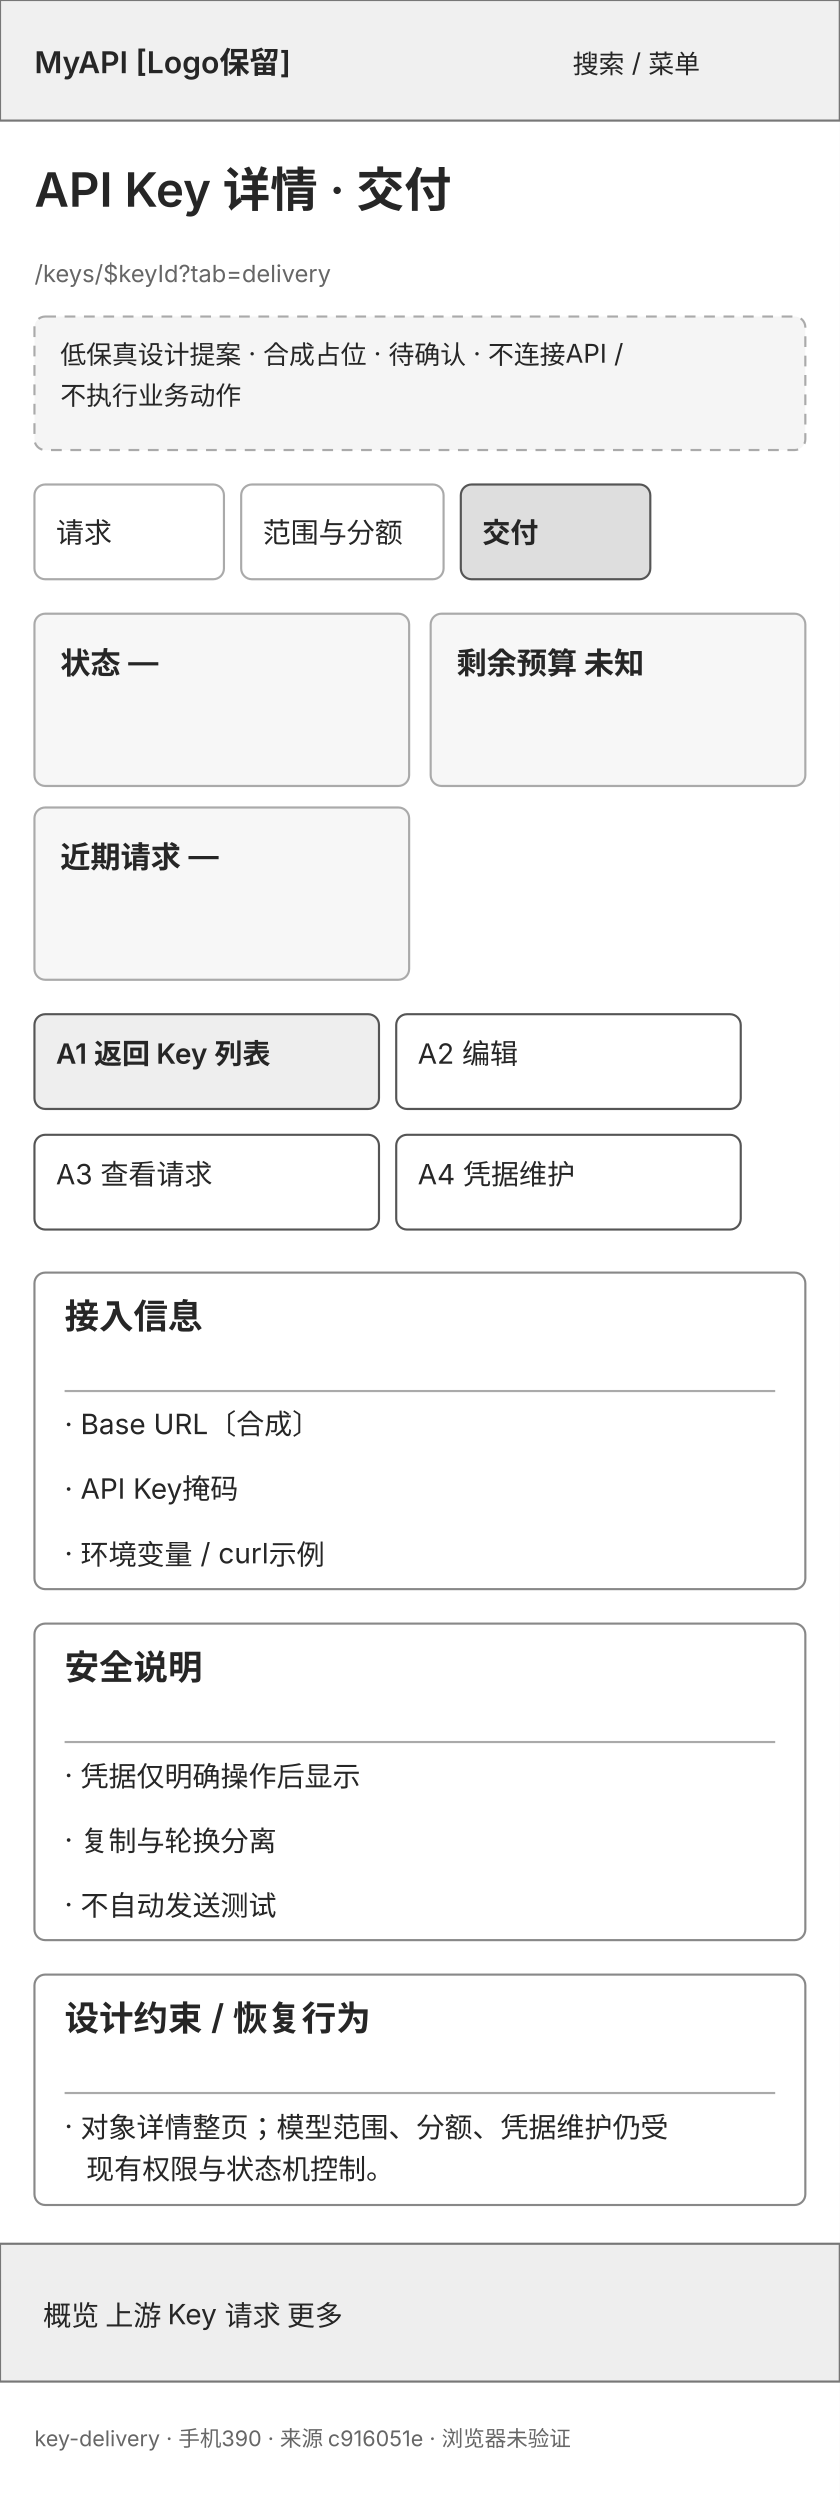
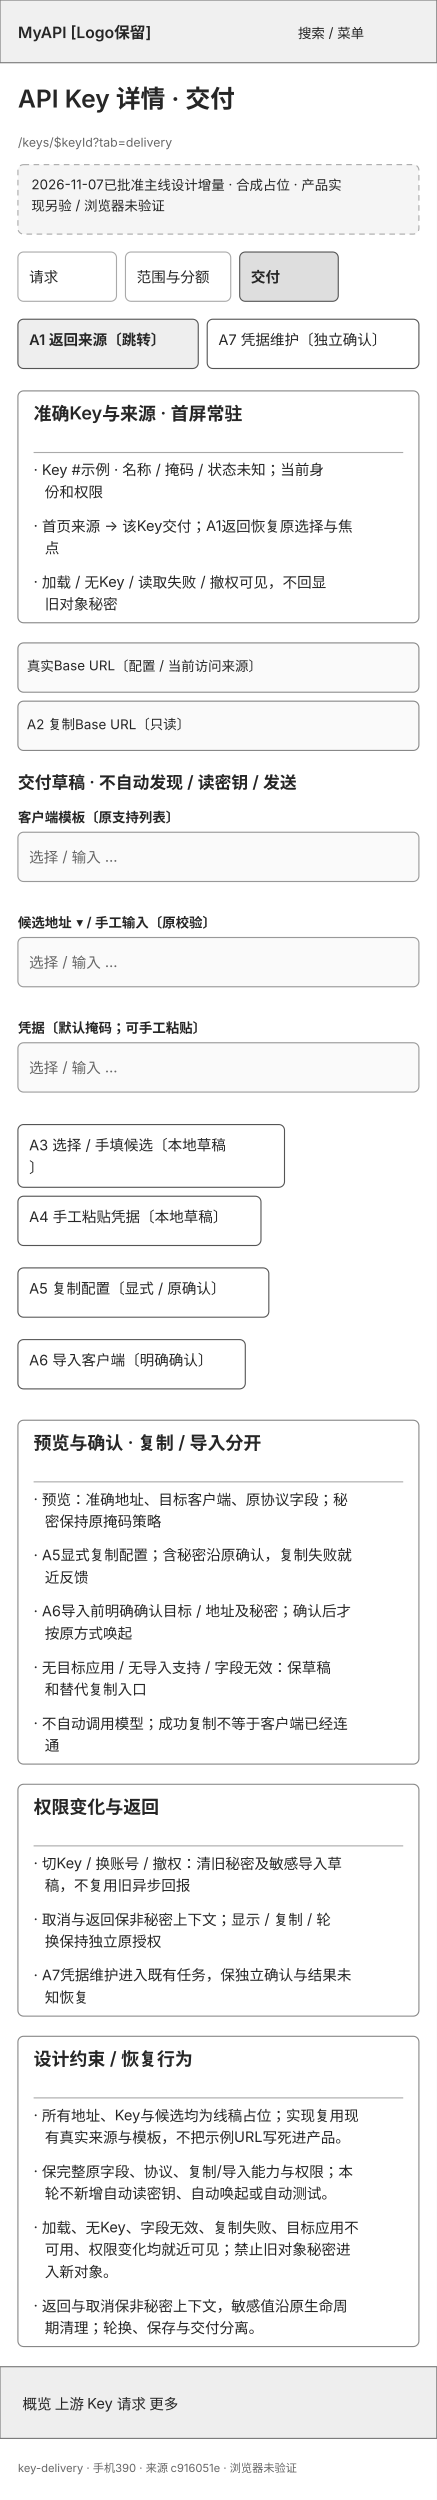
- <svg xmlns="http://www.w3.org/2000/svg" width="390" height="1161" viewBox="0 0 390 1161" role="img" aria-labelledby="title desc">
+ <svg xmlns="http://www.w3.org/2000/svg" width="390" height="2232" viewBox="0 0 390 2232" role="img" aria-labelledby="title desc">
  <rect width="100%" height="100%" fill="#ffffff" />
  <g font-family="system-ui, -apple-system, BlinkMacSystemFont, sans-serif">
    <rect x="0" y="0" width="390" height="56" rx="0" fill="#f0f0f0" stroke="#777777" />
    <text x="16" y="34" font-size="14" font-weight="600" fill="#262626">MyAPI  [Logo保留]</text>
    <text x="266" y="34" font-size="12" font-weight="normal" fill="#262626">搜索  /  菜单</text>
    <text x="16" y="96" font-size="22" font-weight="600" fill="#262626">API Key 详情 · 交付</text>
    <text x="16" y="131" font-size="11" font-weight="normal" fill="#666666">/keys/$keyId?tab=delivery</text>
    <rect x="16" y="147" width="358" height="62" rx="5" fill="#f5f5f5" stroke="#aaaaaa" stroke-dasharray="5 4" />
-     <text x="28" y="169" font-size="12" font-weight="normal" fill="#262626">低保真设计提案 · 合成占位 · 待确认 · 不连接API / </text>
-     <text x="28" y="188" font-size="12" font-weight="normal" fill="#262626">不执行业务动作</text>
+     <text x="28" y="169" font-size="12" font-weight="normal" fill="#262626">2026-11-07已批准主线设计增量 · 合成占位 · 产品实</text>
+     <text x="28" y="188" font-size="12" font-weight="normal" fill="#262626">现另验 / 浏览器未验证</text>
    <rect x="16" y="225" width="88" height="44" rx="5" fill="#ffffff" stroke="#aaaaaa" />
    <text x="26" y="252" font-size="13" font-weight="normal" fill="#262626">请求</text>
    <rect x="112" y="225" width="94" height="44" rx="5" fill="#ffffff" stroke="#aaaaaa" />
    <text x="122" y="252" font-size="13" font-weight="normal" fill="#262626">范围与分额</text>
    <rect x="214" y="225" width="88" height="44" rx="5" fill="#dedede" stroke="#555555" />
    <text x="224" y="252" font-size="13" font-weight="600" fill="#262626">交付</text>
-     <rect x="16.0" y="285" width="174.0" height="80" rx="5" fill="#f7f7f7" stroke="#aaaaaa" />
-     <text x="28.0" y="313" font-size="14" font-weight="600" fill="#262626">状态 —</text>
-     <rect x="200.0" y="285" width="174.0" height="80" rx="5" fill="#f7f7f7" stroke="#aaaaaa" />
-     <text x="212.0" y="313" font-size="14" font-weight="600" fill="#262626">剩余预算 未知</text>
-     <rect x="16.0" y="375" width="174.0" height="80" rx="5" fill="#f7f7f7" stroke="#aaaaaa" />
-     <text x="28.0" y="403" font-size="14" font-weight="600" fill="#262626">近期请求 —</text>
-     <rect x="16" y="471" width="160" height="44" rx="5" fill="#eeeeee" stroke="#555555" />
-     <text x="26" y="494" font-size="13" font-weight="600" fill="#262626">A1 返回 Key 列表</text>
-     <rect x="184" y="471" width="160" height="44" rx="5" fill="#ffffff" stroke="#555555" />
-     <text x="194" y="494" font-size="13" font-weight="normal" fill="#262626">A2 编辑</text>
-     <rect x="16" y="527" width="160" height="44" rx="5" fill="#ffffff" stroke="#555555" />
-     <text x="26" y="550" font-size="13" font-weight="normal" fill="#262626">A3 查看请求</text>
-     <rect x="184" y="527" width="160" height="44" rx="5" fill="#ffffff" stroke="#555555" />
-     <text x="194" y="550" font-size="13" font-weight="normal" fill="#262626">A4 凭据维护</text>
-     <rect x="16.0" y="591" width="358.0" height="147" rx="5" fill="#ffffff" stroke="#888888" />
-     <text x="30.0" y="617" font-size="16" font-weight="600" fill="#262626">接入信息</text>
-     <line x1="30.0" y1="646" x2="360.0" y2="646" stroke="#aaaaaa" />
-     <text x="30.0" y="666" font-size="13" font-weight="normal" fill="#262626">· Base URL〔合成〕</text>
-     <text x="30.0" y="696" font-size="13" font-weight="normal" fill="#262626">· API Key掩码</text>
-     <text x="30.0" y="726" font-size="13" font-weight="normal" fill="#262626">· 环境变量 / curl示例</text>
-     <rect x="16.0" y="754" width="358.0" height="147" rx="5" fill="#ffffff" stroke="#888888" />
-     <text x="30.0" y="780" font-size="16" font-weight="600" fill="#262626">安全说明</text>
-     <line x1="30.0" y1="809" x2="360.0" y2="809" stroke="#aaaaaa" />
-     <text x="30.0" y="829" font-size="13" font-weight="normal" fill="#262626">· 凭据仅明确操作后显示</text>
-     <text x="30.0" y="859" font-size="13" font-weight="normal" fill="#262626">· 复制与轮换分离</text>
-     <text x="30.0" y="889" font-size="13" font-weight="normal" fill="#262626">· 不自动发送测试</text>
-     <rect x="16" y="917" width="358" height="107" rx="5" fill="#ffffff" stroke="#888888" />
-     <text x="30" y="943" font-size="16" font-weight="600" fill="#262626">设计约束 / 恢复行为</text>
-     <line x1="30" y1="972" x2="360" y2="972" stroke="#aaaaaa" />
-     <text x="30" y="992" font-size="13" font-weight="normal" fill="#262626">· 对象详情整页；模型范围、分额、凭据维护仍受</text>
-     <text x="40" y="1012" font-size="13" font-weight="normal" fill="#262626">现有权限与状态机控制。</text>
-     <rect x="0" y="1042" width="390" height="64" rx="0" fill="#eeeeee" stroke="#777777" />
-     <text x="20" y="1080" font-size="13" font-weight="normal" fill="#262626">概览      上游      Key      请求      更多</text>
-     <text x="16" y="1136" font-size="10" font-weight="normal" fill="#666666">key-delivery · 手机390 · 来源 c916051e · 浏览器未验证</text>
+     <rect x="16" y="285" width="161" height="44" rx="5" fill="#eeeeee" stroke="#555555" />
+     <text x="26" y="308" font-size="13" font-weight="600" fill="#262626">A1 返回来源〔跳转〕</text>
+     <rect x="185" y="285" width="189" height="44" rx="5" fill="#ffffff" stroke="#555555" />
+     <text x="195" y="308" font-size="13" font-weight="normal" fill="#262626">A7 凭据维护〔独立确认〕</text>
+     <rect x="16" y="349" width="358" height="207" rx="5" fill="#ffffff" stroke="#888888" />
+     <text x="30" y="375" font-size="16" font-weight="600" fill="#262626">准确Key与来源 · 首屏常驻</text>
+     <line x1="30" y1="404" x2="360" y2="404" stroke="#aaaaaa" />
+     <text x="30" y="424" font-size="13" font-weight="normal" fill="#262626">· Key #示例 · 名称 / 掩码 / 状态未知；当前身</text>
+     <text x="40" y="444" font-size="13" font-weight="normal" fill="#262626">份和权限</text>
+     <text x="30" y="474" font-size="13" font-weight="normal" fill="#262626">· 首页来源 → 该Key交付；A1返回恢复原选择与焦</text>
+     <text x="40" y="494" font-size="13" font-weight="normal" fill="#262626">点</text>
+     <text x="30" y="524" font-size="13" font-weight="normal" fill="#262626">· 加载 / 无Key / 读取失败 / 撤权可见，不回显</text>
+     <text x="40" y="544" font-size="13" font-weight="normal" fill="#262626">旧对象秘密</text>
+     <rect x="16.0" y="574" width="358.0" height="44" rx="5" fill="#fafafa" stroke="#888888" />
+     <text x="24.0" y="599" font-size="12" font-weight="normal" fill="#262626">真实Base URL〔配置 / 当前访问来源〕</text>
+     <rect x="16.0" y="626" width="358.0" height="44" rx="5" fill="#fafafa" stroke="#888888" />
+     <text x="24.0" y="651" font-size="12" font-weight="normal" fill="#262626">A2 复制Base URL〔只读〕</text>
+     <text x="16" y="704" font-size="15" font-weight="600" fill="#262626">交付草稿 · 不自动发现 / 读密钥 / 发送</text>
+     <text x="16.0" y="734" font-size="12" font-weight="600" fill="#262626">客户端模板〔原支持列表〕</text>
+     <rect x="16.0" y="743" width="358.0" height="44" rx="5" fill="#fafafa" stroke="#999999" />
+     <text x="26.0" y="770" font-size="13" font-weight="normal" fill="#666666">选择 / 输入 …</text>
+     <text x="16.0" y="828" font-size="12" font-weight="600" fill="#262626">候选地址 ▾ / 手工输入〔原校验〕</text>
+     <rect x="16.0" y="837" width="358.0" height="44" rx="5" fill="#fafafa" stroke="#999999" />
+     <text x="26.0" y="864" font-size="13" font-weight="normal" fill="#666666">选择 / 输入 …</text>
+     <text x="16.0" y="922" font-size="12" font-weight="600" fill="#262626">凭据〔默认掩码；可手工粘贴〕</text>
+     <rect x="16.0" y="931" width="358.0" height="44" rx="5" fill="#fafafa" stroke="#999999" />
+     <text x="26.0" y="958" font-size="13" font-weight="normal" fill="#666666">选择 / 输入 …</text>
+     <rect x="16" y="1004" width="238" height="56" rx="5" fill="#ffffff" stroke="#555555" />
+     <text x="26" y="1027" font-size="13" font-weight="normal" fill="#262626">A3 选择 / 手填候选〔本地草稿</text>
+     <text x="26" y="1047" font-size="13" font-weight="normal" fill="#262626">〕</text>
+     <rect x="16" y="1068" width="217" height="44" rx="5" fill="#ffffff" stroke="#555555" />
+     <text x="26" y="1091" font-size="13" font-weight="normal" fill="#262626">A4 手工粘贴凭据〔本地草稿〕</text>
+     <rect x="16" y="1132" width="224" height="44" rx="5" fill="#ffffff" stroke="#555555" />
+     <text x="26" y="1155" font-size="13" font-weight="normal" fill="#262626">A5 复制配置〔显式 / 原确认〕</text>
+     <rect x="16" y="1196" width="203" height="44" rx="5" fill="#ffffff" stroke="#555555" />
+     <text x="26" y="1219" font-size="13" font-weight="normal" fill="#262626">A6 导入客户端〔明确确认〕</text>
+     <rect x="16" y="1268" width="358" height="307" rx="5" fill="#ffffff" stroke="#888888" />
+     <text x="30" y="1294" font-size="16" font-weight="600" fill="#262626">预览与确认 · 复制 / 导入分开</text>
+     <line x1="30" y1="1323" x2="360" y2="1323" stroke="#aaaaaa" />
+     <text x="30" y="1343" font-size="13" font-weight="normal" fill="#262626">· 预览：准确地址、目标客户端、原协议字段；秘</text>
+     <text x="40" y="1363" font-size="13" font-weight="normal" fill="#262626">密保持原掩码策略</text>
+     <text x="30" y="1393" font-size="13" font-weight="normal" fill="#262626">· A5显式复制配置；含秘密沿原确认，复制失败就</text>
+     <text x="40" y="1413" font-size="13" font-weight="normal" fill="#262626">近反馈</text>
+     <text x="30" y="1443" font-size="13" font-weight="normal" fill="#262626">· A6导入前明确确认目标 / 地址及秘密；确认后才</text>
+     <text x="40" y="1463" font-size="13" font-weight="normal" fill="#262626">按原方式唤起</text>
+     <text x="30" y="1493" font-size="13" font-weight="normal" fill="#262626">· 无目标应用 / 无导入支持 / 字段无效：保草稿</text>
+     <text x="40" y="1513" font-size="13" font-weight="normal" fill="#262626">和替代复制入口</text>
+     <text x="30" y="1543" font-size="13" font-weight="normal" fill="#262626">· 不自动调用模型；成功复制不等于客户端已经连</text>
+     <text x="40" y="1563" font-size="13" font-weight="normal" fill="#262626">通</text>
+     <rect x="16" y="1593" width="358" height="207" rx="5" fill="#ffffff" stroke="#888888" />
+     <text x="30" y="1619" font-size="16" font-weight="600" fill="#262626">权限变化与返回</text>
+     <line x1="30" y1="1648" x2="360" y2="1648" stroke="#aaaaaa" />
+     <text x="30" y="1668" font-size="13" font-weight="normal" fill="#262626">· 切Key / 换账号 / 撤权：清旧秘密及敏感导入草</text>
+     <text x="40" y="1688" font-size="13" font-weight="normal" fill="#262626">稿，不复用旧异步回报</text>
+     <text x="30" y="1718" font-size="13" font-weight="normal" fill="#262626">· 取消与返回保非秘密上下文；显示 / 复制 / 轮</text>
+     <text x="40" y="1738" font-size="13" font-weight="normal" fill="#262626">换保持独立原授权</text>
+     <text x="30" y="1768" font-size="13" font-weight="normal" fill="#262626">· A7凭据维护进入既有任务，保独立确认与结果未</text>
+     <text x="40" y="1788" font-size="13" font-weight="normal" fill="#262626">知恢复</text>
+     <rect x="16" y="1818" width="358" height="277" rx="5" fill="#ffffff" stroke="#888888" />
+     <text x="30" y="1844" font-size="16" font-weight="600" fill="#262626">设计约束 / 恢复行为</text>
+     <line x1="30" y1="1873" x2="360" y2="1873" stroke="#aaaaaa" />
+     <text x="30" y="1893" font-size="13" font-weight="normal" fill="#262626">· 所有地址、Key与候选均为线稿占位；实现复用现</text>
+     <text x="40" y="1913" font-size="13" font-weight="normal" fill="#262626">有真实来源与模板，不把示例URL写死进产品。</text>
+     <text x="30" y="1943" font-size="13" font-weight="normal" fill="#262626">· 保完整原字段、协议、复制/导入能力与权限；本</text>
+     <text x="40" y="1963" font-size="13" font-weight="normal" fill="#262626">轮不新增自动读密钥、自动唤起或自动测试。</text>
+     <text x="30" y="1993" font-size="13" font-weight="normal" fill="#262626">· 加载、无Key、字段无效、复制失败、目标应用不</text>
+     <text x="40" y="2013" font-size="13" font-weight="normal" fill="#262626">可用、权限变化均就近可见；禁止旧对象秘密进</text>
+     <text x="40" y="2033" font-size="13" font-weight="normal" fill="#262626">入新对象。</text>
+     <text x="30" y="2063" font-size="13" font-weight="normal" fill="#262626">· 返回与取消保非秘密上下文，敏感值沿原生命周</text>
+     <text x="40" y="2083" font-size="13" font-weight="normal" fill="#262626">期清理；轮换、保存与交付分离。</text>
+     <rect x="0" y="2113" width="390" height="64" rx="0" fill="#eeeeee" stroke="#777777" />
+     <text x="20" y="2151" font-size="13" font-weight="normal" fill="#262626">概览      上游      Key      请求      更多</text>
+     <text x="16" y="2207" font-size="10" font-weight="normal" fill="#666666">key-delivery · 手机390 · 来源 c916051e · 浏览器未验证</text>
  </g>
</svg>
